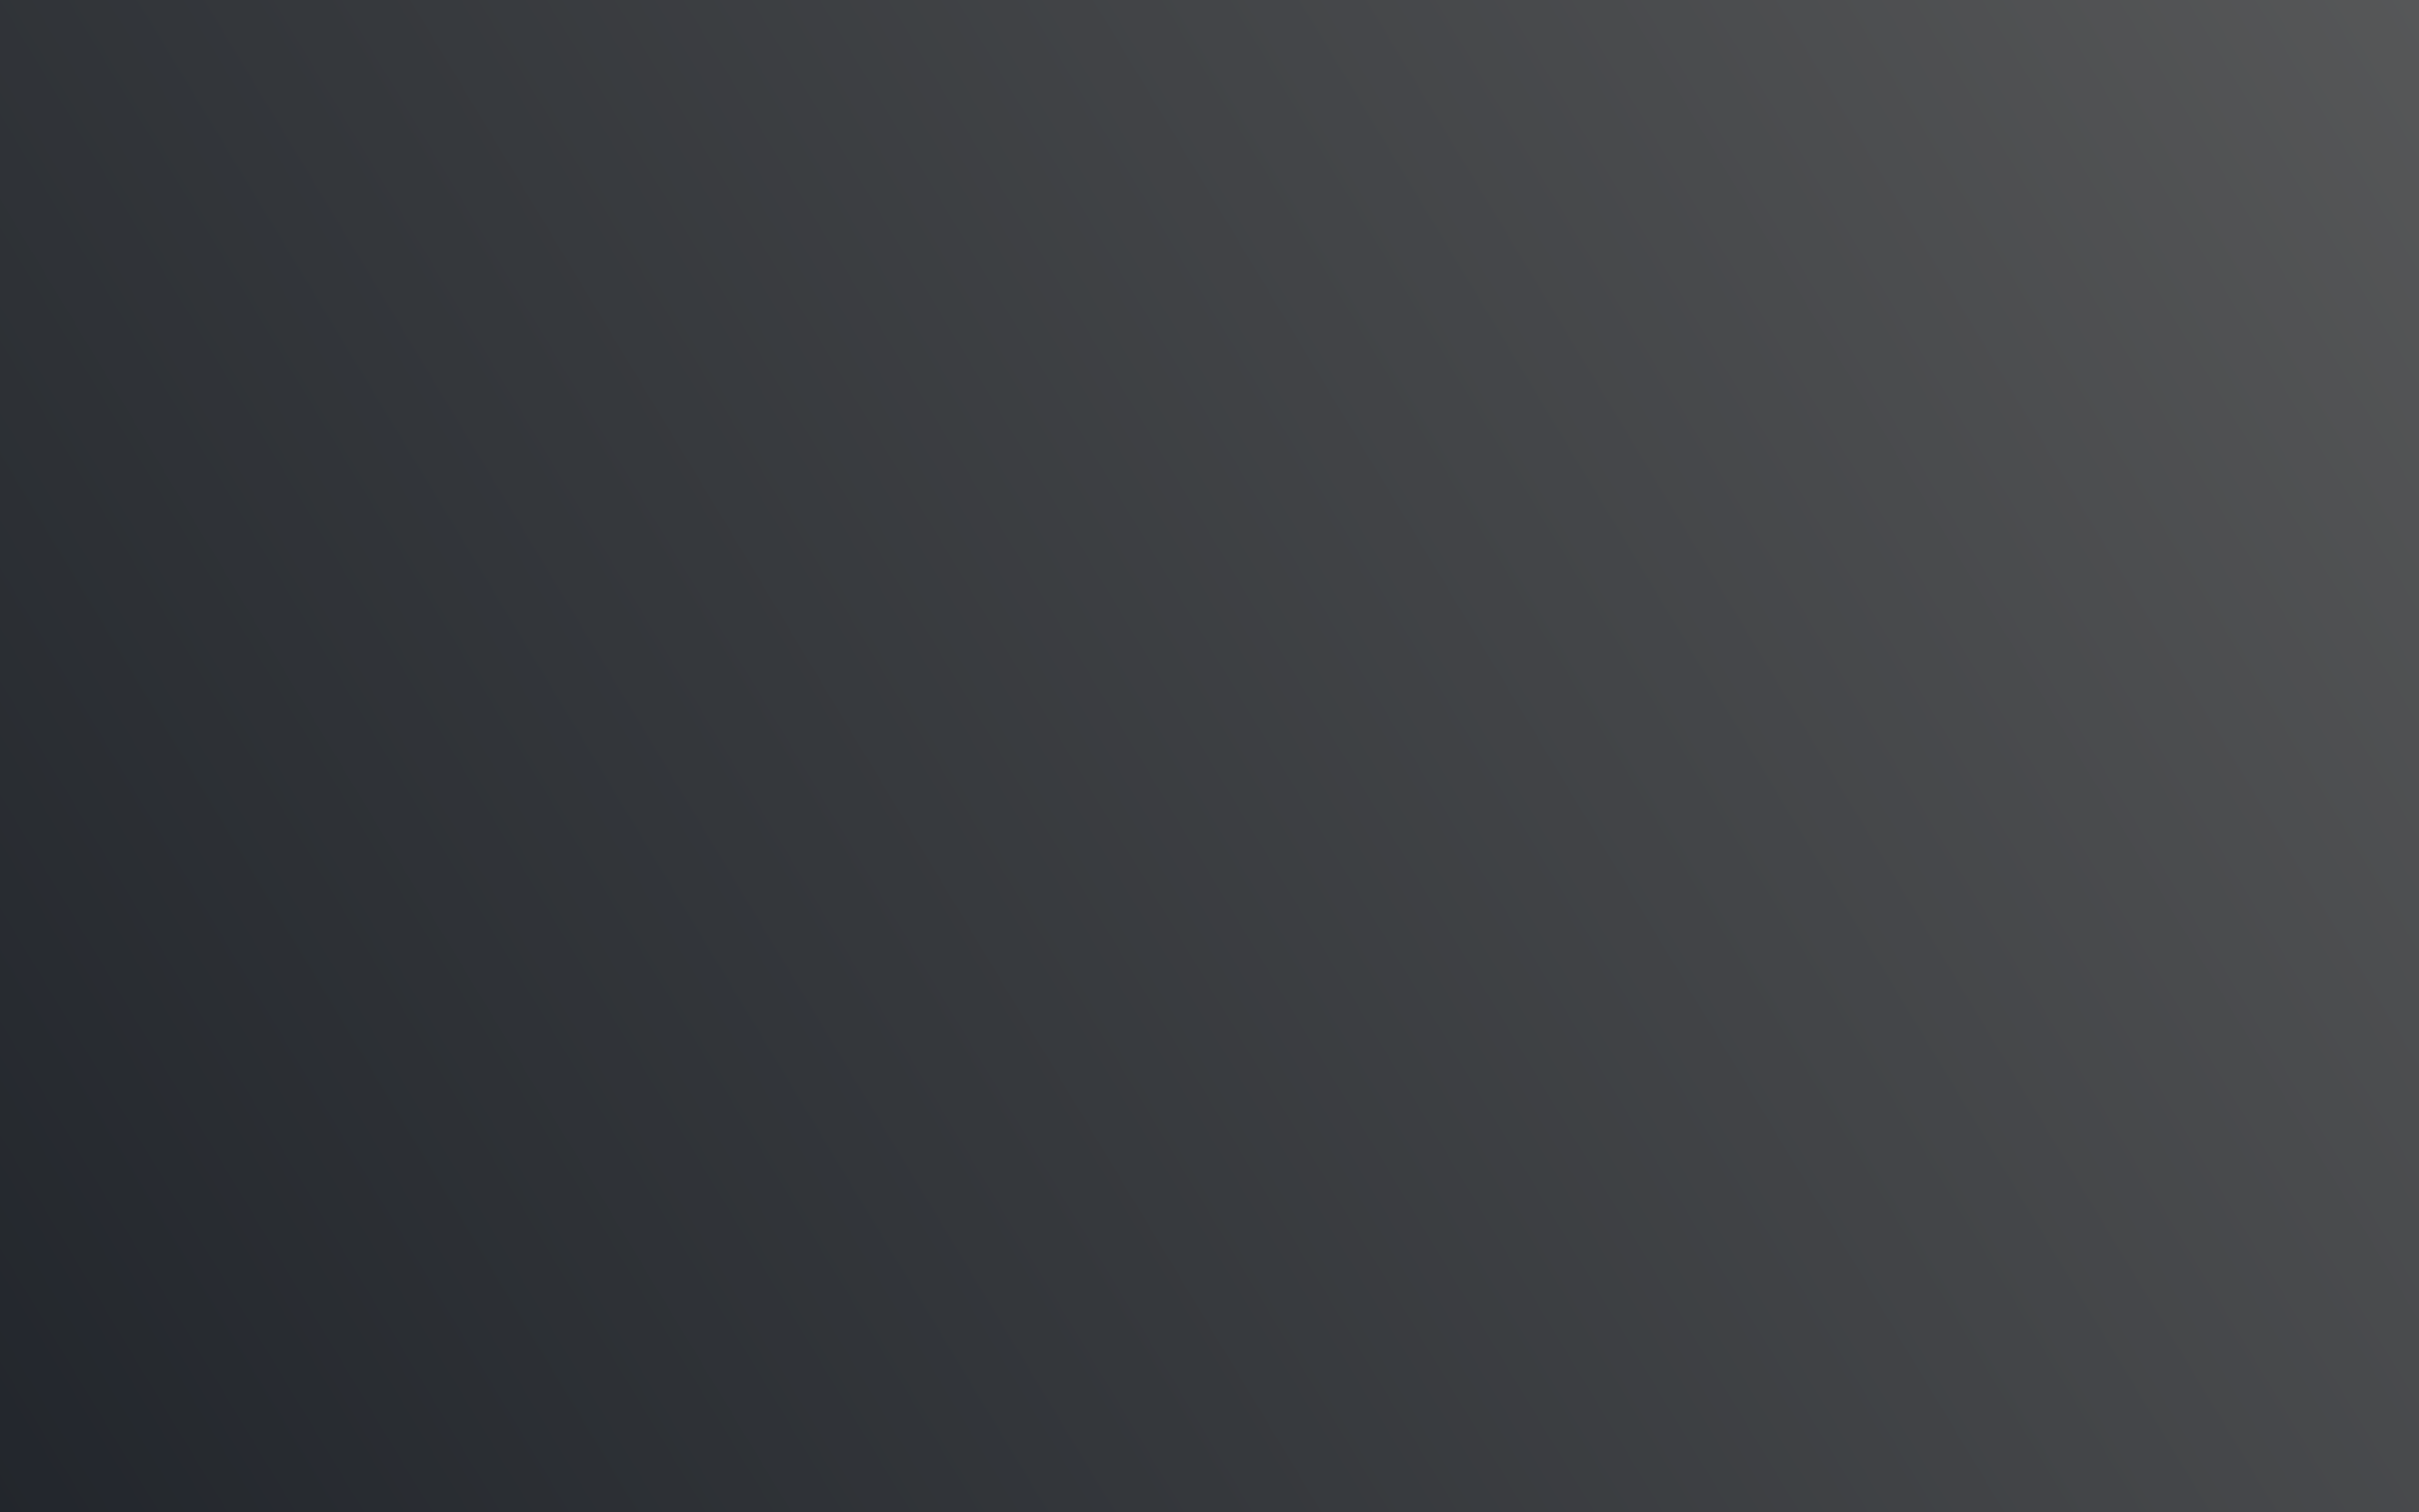
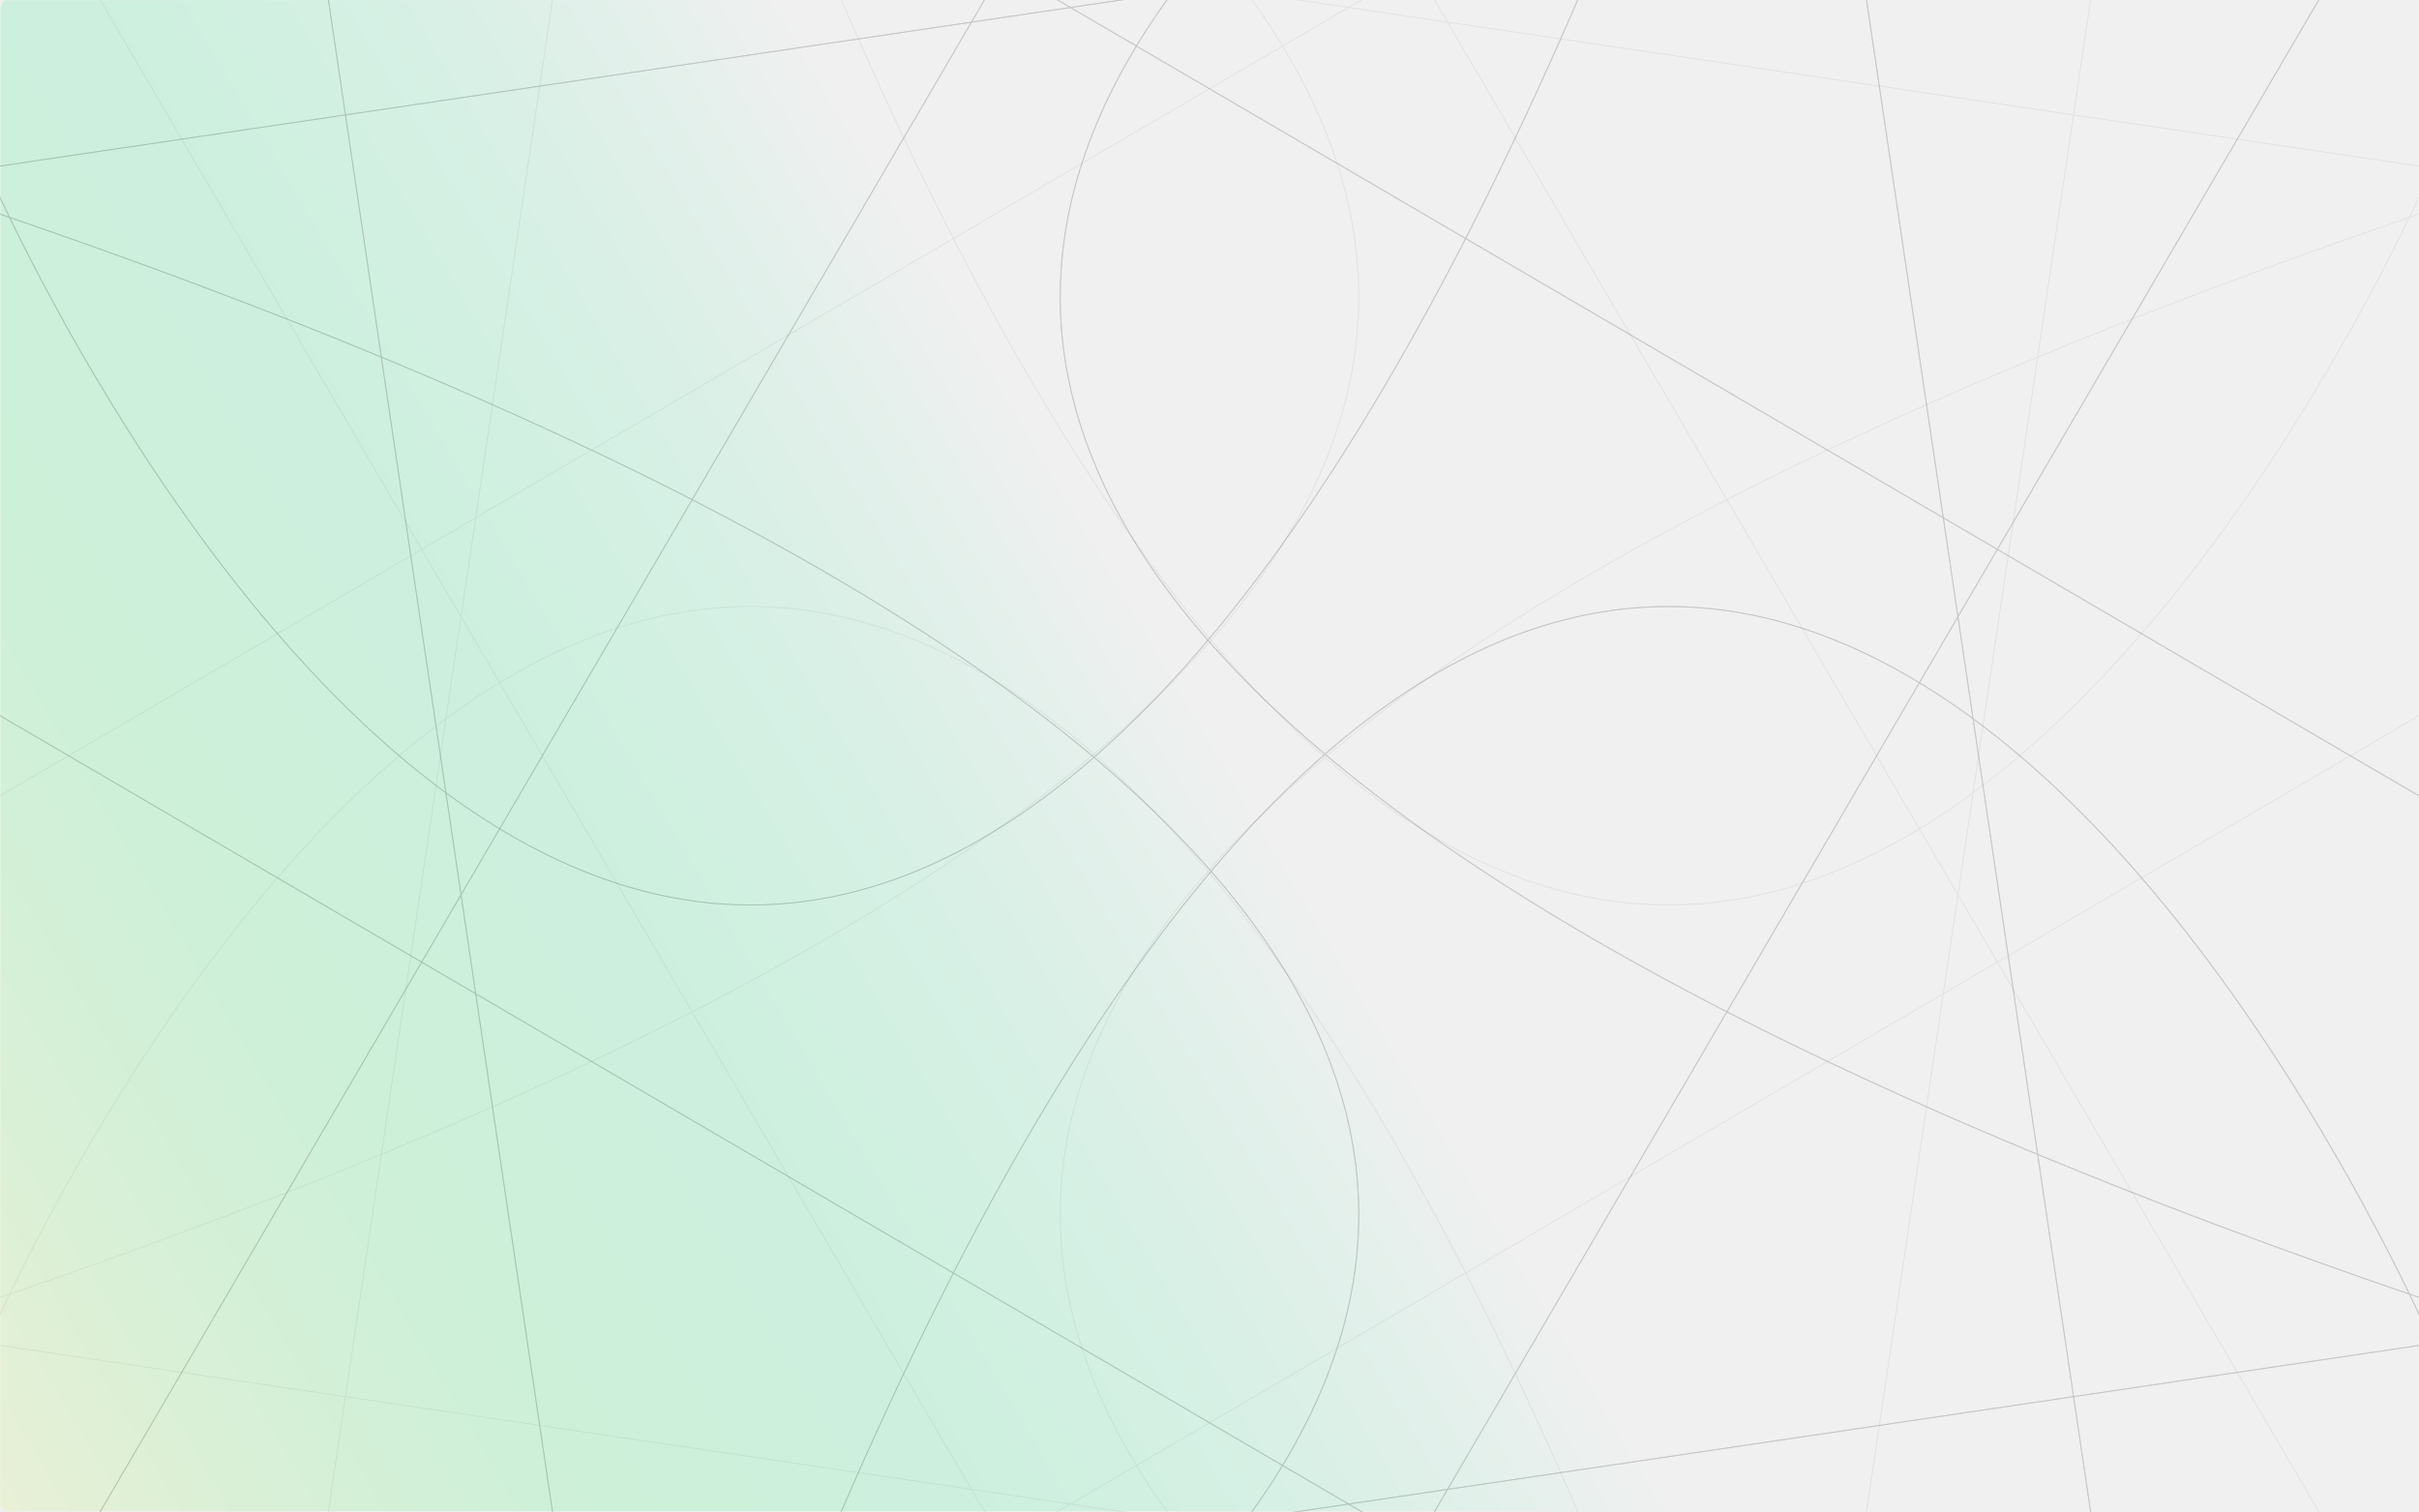
<svg xmlns="http://www.w3.org/2000/svg" xmlns:xlink="http://www.w3.org/1999/xlink" width="2560" height="1600" viewBox="0 0 677.333 423.333" version="1.1" id="svg5">
  <defs id="defs2">
-     <linearGradient id="linearGradient22800">
-       <stop style="stop-color:#21252b;stop-opacity:1;" offset="0" id="stop22796" />
-       <stop style="stop-color:#575859;stop-opacity:1;" offset="1" id="stop22798" />
+     <linearGradient id="linearGradient18490">
+       <stop style="stop-color:#0d0030;stop-opacity:1;" offset="0" id="stop18486" />
+       <stop style="stop-color:#ff0066;stop-opacity:0;" offset="1" id="stop18488" />
    </linearGradient>
    <clipPath clipPathUnits="userSpaceOnUse" id="clipPath2118">
      <circle style="display:none;opacity:1;fill:#ff0066;fill-opacity:0.722;stroke:none;stroke-width:4.763;stroke-linecap:round;stroke-linejoin:round;paint-order:markers stroke fill" id="circle2120" cx="338.667" cy="141.818" r="266.196" />
    </clipPath>
-     <linearGradient xlink:href="#linearGradient22800" id="linearGradient22802" x1="-0.183" y1="421.602" x2="677.912" y2="1.6" gradientUnits="userSpaceOnUse" gradientTransform="matrix(1.040345,0,0,1.069421,-14.61255,-14.76154)" />
+     <linearGradient xlink:href="#linearGradient18490" id="linearGradient24938" gradientUnits="userSpaceOnUse" gradientTransform="translate(-8.4505209e-6,-6.1253255e-5)" x1="0.621" y1="422.061" x2="348.292" y2="216.455" />
  </defs>
  <g id="layer1">
-     <rect style="opacity:1;mix-blend-mode:darken;fill:url(#linearGradient22802);fill-opacity:1;stroke:#bdb76b;stroke-width:0.279;stroke-linecap:round;stroke-linejoin:round;stroke-dasharray:40.187, 1.674;stroke-dashoffset:0;stroke-opacity:1;paint-order:markers stroke fill" id="rect22794" width="705.452" height="451.859" x="-14.532" y="-13.303" rx="1.798" ry="2.966" />
+     <rect style="opacity:0.54;mix-blend-mode:difference;fill:url(#linearGradient24938);fill-opacity:1;stroke:none;stroke-width:4.763;stroke-linecap:round;stroke-linejoin:round;paint-order:markers stroke fill" id="rect24716" width="677.044" height="423.215" x="0.145" y="0.059" rx="1.728" ry="2.774" />
+     <g id="g14309" style="opacity:0.36;mix-blend-mode:difference;fill:none;stroke-width:0.265;stroke-dasharray:none">
+       <g id="g14292" style="fill:none;stroke-width:0.265;stroke-dasharray:none">
+         <g id="g13490" transform="translate(13.40831,-47.66099)" style="mix-blend-mode:multiply;fill:none;stroke-width:0.265;stroke-dasharray:none">
+           <g id="g13482" style="fill:none;stroke-width:0.265;stroke-dasharray:none">
+             <g id="g13475" style="fill:none;stroke-width:0.265;stroke-dasharray:none">
+               <g id="g13469" style="fill:none;stroke-width:0.265;stroke-dasharray:none">
+                 <g id="g13464" style="fill:none;stroke-width:0.265;stroke-dasharray:none" />
+               </g>
+             </g>
+           </g>
+         </g>
+         <g id="g14276" transform="rotate(90,355.793,242.2013)" style="mix-blend-mode:multiply;fill:none;stroke-width:0.265;stroke-dasharray:none">
+           <g id="g14274" style="fill:none;stroke-width:0.265;stroke-dasharray:none">
+             <g id="g14272" style="fill:none;stroke-width:0.265;stroke-dasharray:none">
+               <g id="g14270" style="fill:none;stroke-width:0.265;stroke-dasharray:none">
+                 <g id="g14268" style="fill:none;stroke-width:0.265;stroke-dasharray:none">
+                   <path id="path14266" style="opacity:0.36;mix-blend-mode:difference;fill:none;fill-opacity:0.722;stroke:#ffffff;stroke-width:0.265;stroke-linecap:round;stroke-linejoin:round;stroke-dasharray:none;stroke-dashoffset:0.794;paint-order:markers stroke fill" d="M 778.304,447.09 C -129.818,181.922 489.862,-83.069 489.862,-83.069 L 591.339,601.724 -127.787,181.208 m 0,-109.643 C 780.335,336.733 160.655,601.724 160.655,601.724 L 59.178,-83.069 778.304,337.447 M 513.021,-193.718 C 247.853,714.404 -17.138,94.724 -17.138,94.724 L 667.655,-6.753 247.139,712.373 m -109.643,0 C 402.664,-195.749 667.655,423.931 667.655,423.931 L -17.138,525.409 403.378,-193.718" />
+                   <path id="path25888" style="opacity:0.36;mix-blend-mode:difference;fill:none;fill-opacity:0.722;stroke:#ffffff;stroke-width:0.265;stroke-linecap:round;stroke-linejoin:round;stroke-dasharray:none;stroke-dashoffset:0.794;paint-order:markers stroke fill" d="M -127.787,71.565 C 780.335,336.733 160.655,601.724 160.655,601.724 L 59.178,-83.069 778.304,337.447 m 0,109.643 C -129.818,181.922 489.862,-83.069 489.862,-83.069 L 591.339,601.724 -127.787,181.208 M 137.496,712.373 C 402.664,-195.749 667.655,423.931 667.655,423.931 l -684.792,101.477 420.516,-719.126 m 109.643,0 C 247.853,714.404 -17.138,94.724 -17.138,94.724 L 667.655,-6.753 247.139,712.373" />
+                 </g>
+               </g>
+             </g>
+           </g>
+         </g>
+       </g>
+     </g>
+     <g id="g9207" style="opacity:0.36;mix-blend-mode:difference;fill:none;stroke-width:0.265;stroke-dasharray:none" transform="matrix(0,1,1,0,127,-127)">
+       <g id="g9205" style="fill:none;stroke-width:0.265;stroke-dasharray:none">
+         <g id="g9189" transform="translate(13.40831,-47.66099)" style="mix-blend-mode:multiply;fill:none;stroke-width:0.265;stroke-dasharray:none">
+           <g id="g9187" style="fill:none;stroke-width:0.265;stroke-dasharray:none">
+             <g id="g9185" style="fill:none;stroke-width:0.265;stroke-dasharray:none">
+               <g id="g9183" style="fill:none;stroke-width:0.265;stroke-dasharray:none">
+                 <g id="g9181" style="fill:none;stroke-width:0.265;stroke-dasharray:none" />
+               </g>
+             </g>
+           </g>
+         </g>
+         <g id="g9203" transform="rotate(90,355.793,242.2013)" style="mix-blend-mode:multiply;fill:none;stroke-width:0.265;stroke-dasharray:none">
+           <g id="g9201" style="fill:none;stroke-width:0.265;stroke-dasharray:none">
+             <g id="g9199" style="fill:none;stroke-width:0.265;stroke-dasharray:none">
+               <g id="g9197" style="fill:none;stroke-width:0.265;stroke-dasharray:none">
+                 <g id="g9195" style="fill:none;stroke-width:0.265;stroke-dasharray:none">
+                   <path id="path9193" style="opacity:0.18;mix-blend-mode:difference;fill:none;fill-opacity:0.722;stroke:#ffffff;stroke-width:0.265;stroke-linecap:round;stroke-linejoin:round;stroke-dasharray:none;stroke-dashoffset:0.132;paint-order:markers stroke fill" d="M -127.787,71.565 C 780.335,336.733 160.655,601.724 160.655,601.724 L 59.178,-83.069 778.304,337.447 m 0,109.643 C -129.818,181.922 489.862,-83.069 489.862,-83.069 L 591.339,601.724 -127.787,181.208 M 137.496,712.373 C 402.664,-195.749 667.655,423.931 667.655,423.931 l -684.792,101.477 420.516,-719.126 m 109.643,0 C 247.853,714.404 -17.138,94.724 -17.138,94.724 L 667.655,-6.753 247.139,712.373 M 778.304,447.09 C -129.818,181.922 489.862,-83.069 489.862,-83.069 L 591.339,601.724 -127.787,181.208 m 0,-109.643 C 780.335,336.733 160.655,601.724 160.655,601.724 L 59.178,-83.069 778.304,337.447 M 513.021,-193.718 C 247.853,714.404 -17.138,94.724 -17.138,94.724 L 667.655,-6.753 247.139,712.373 m -109.643,0 C 402.664,-195.749 667.655,423.931 667.655,423.931 L -17.138,525.409 403.378,-193.718" />
+                 </g>
+               </g>
+             </g>
+           </g>
+         </g>
+       </g>
+     </g>
  </g>
</svg>
